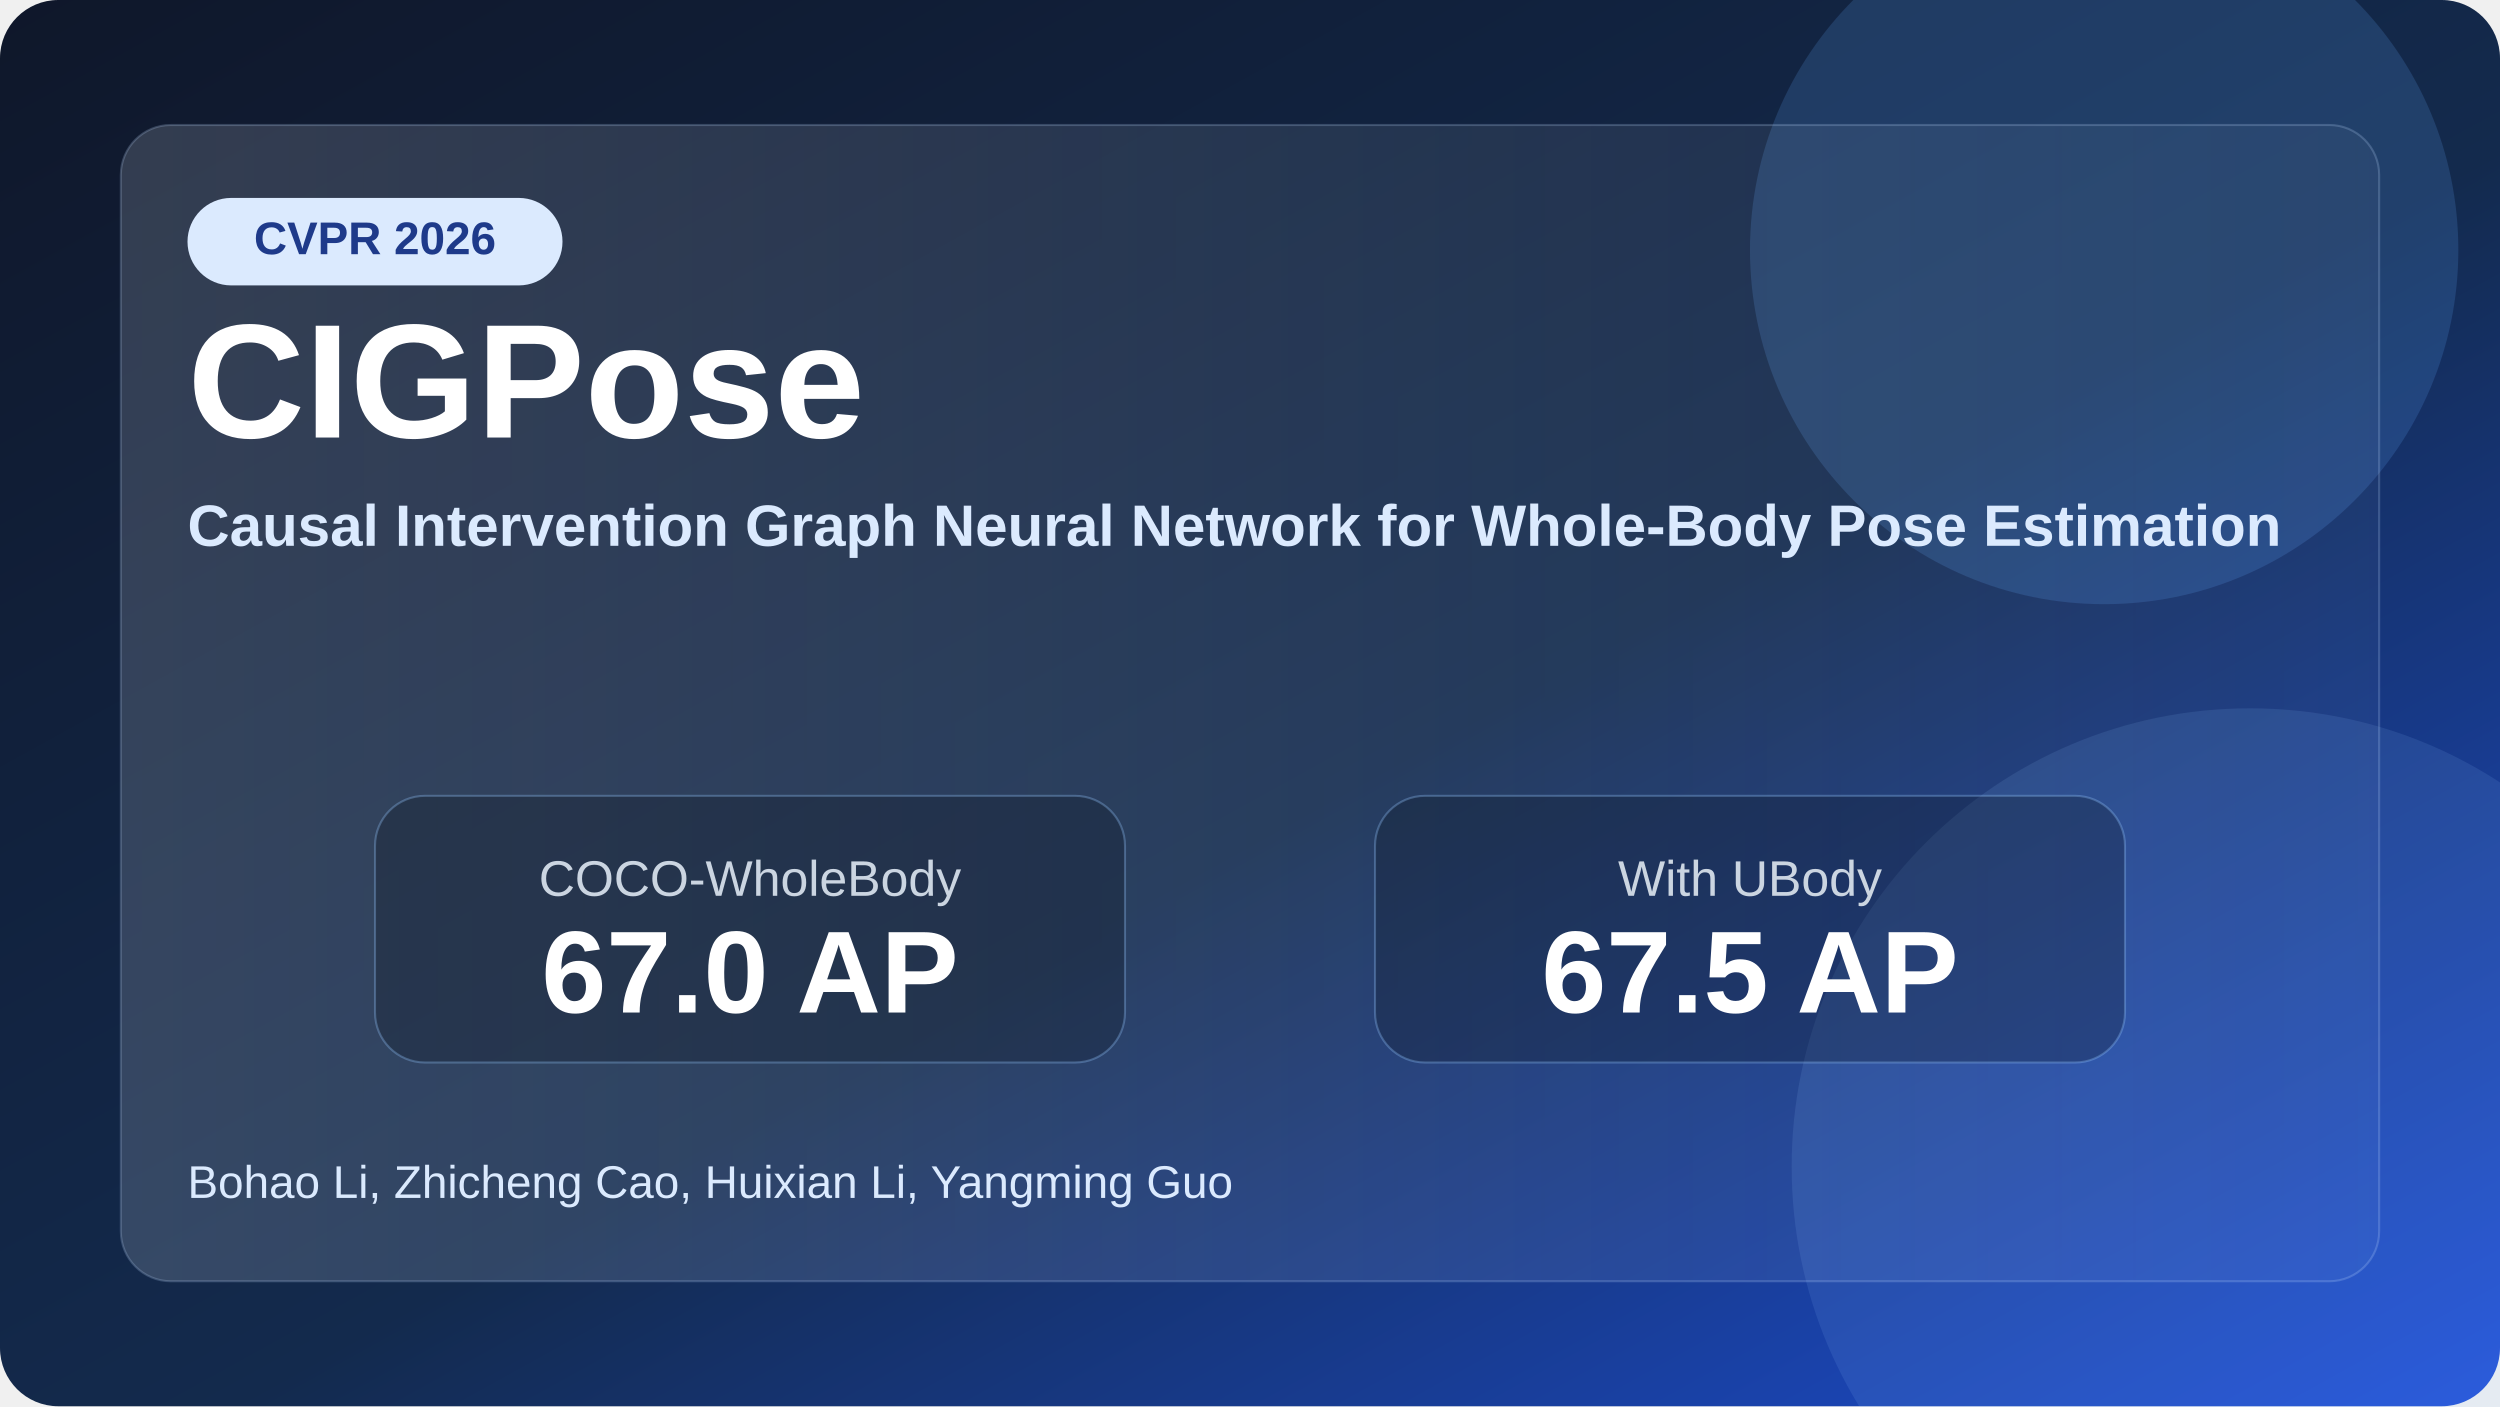
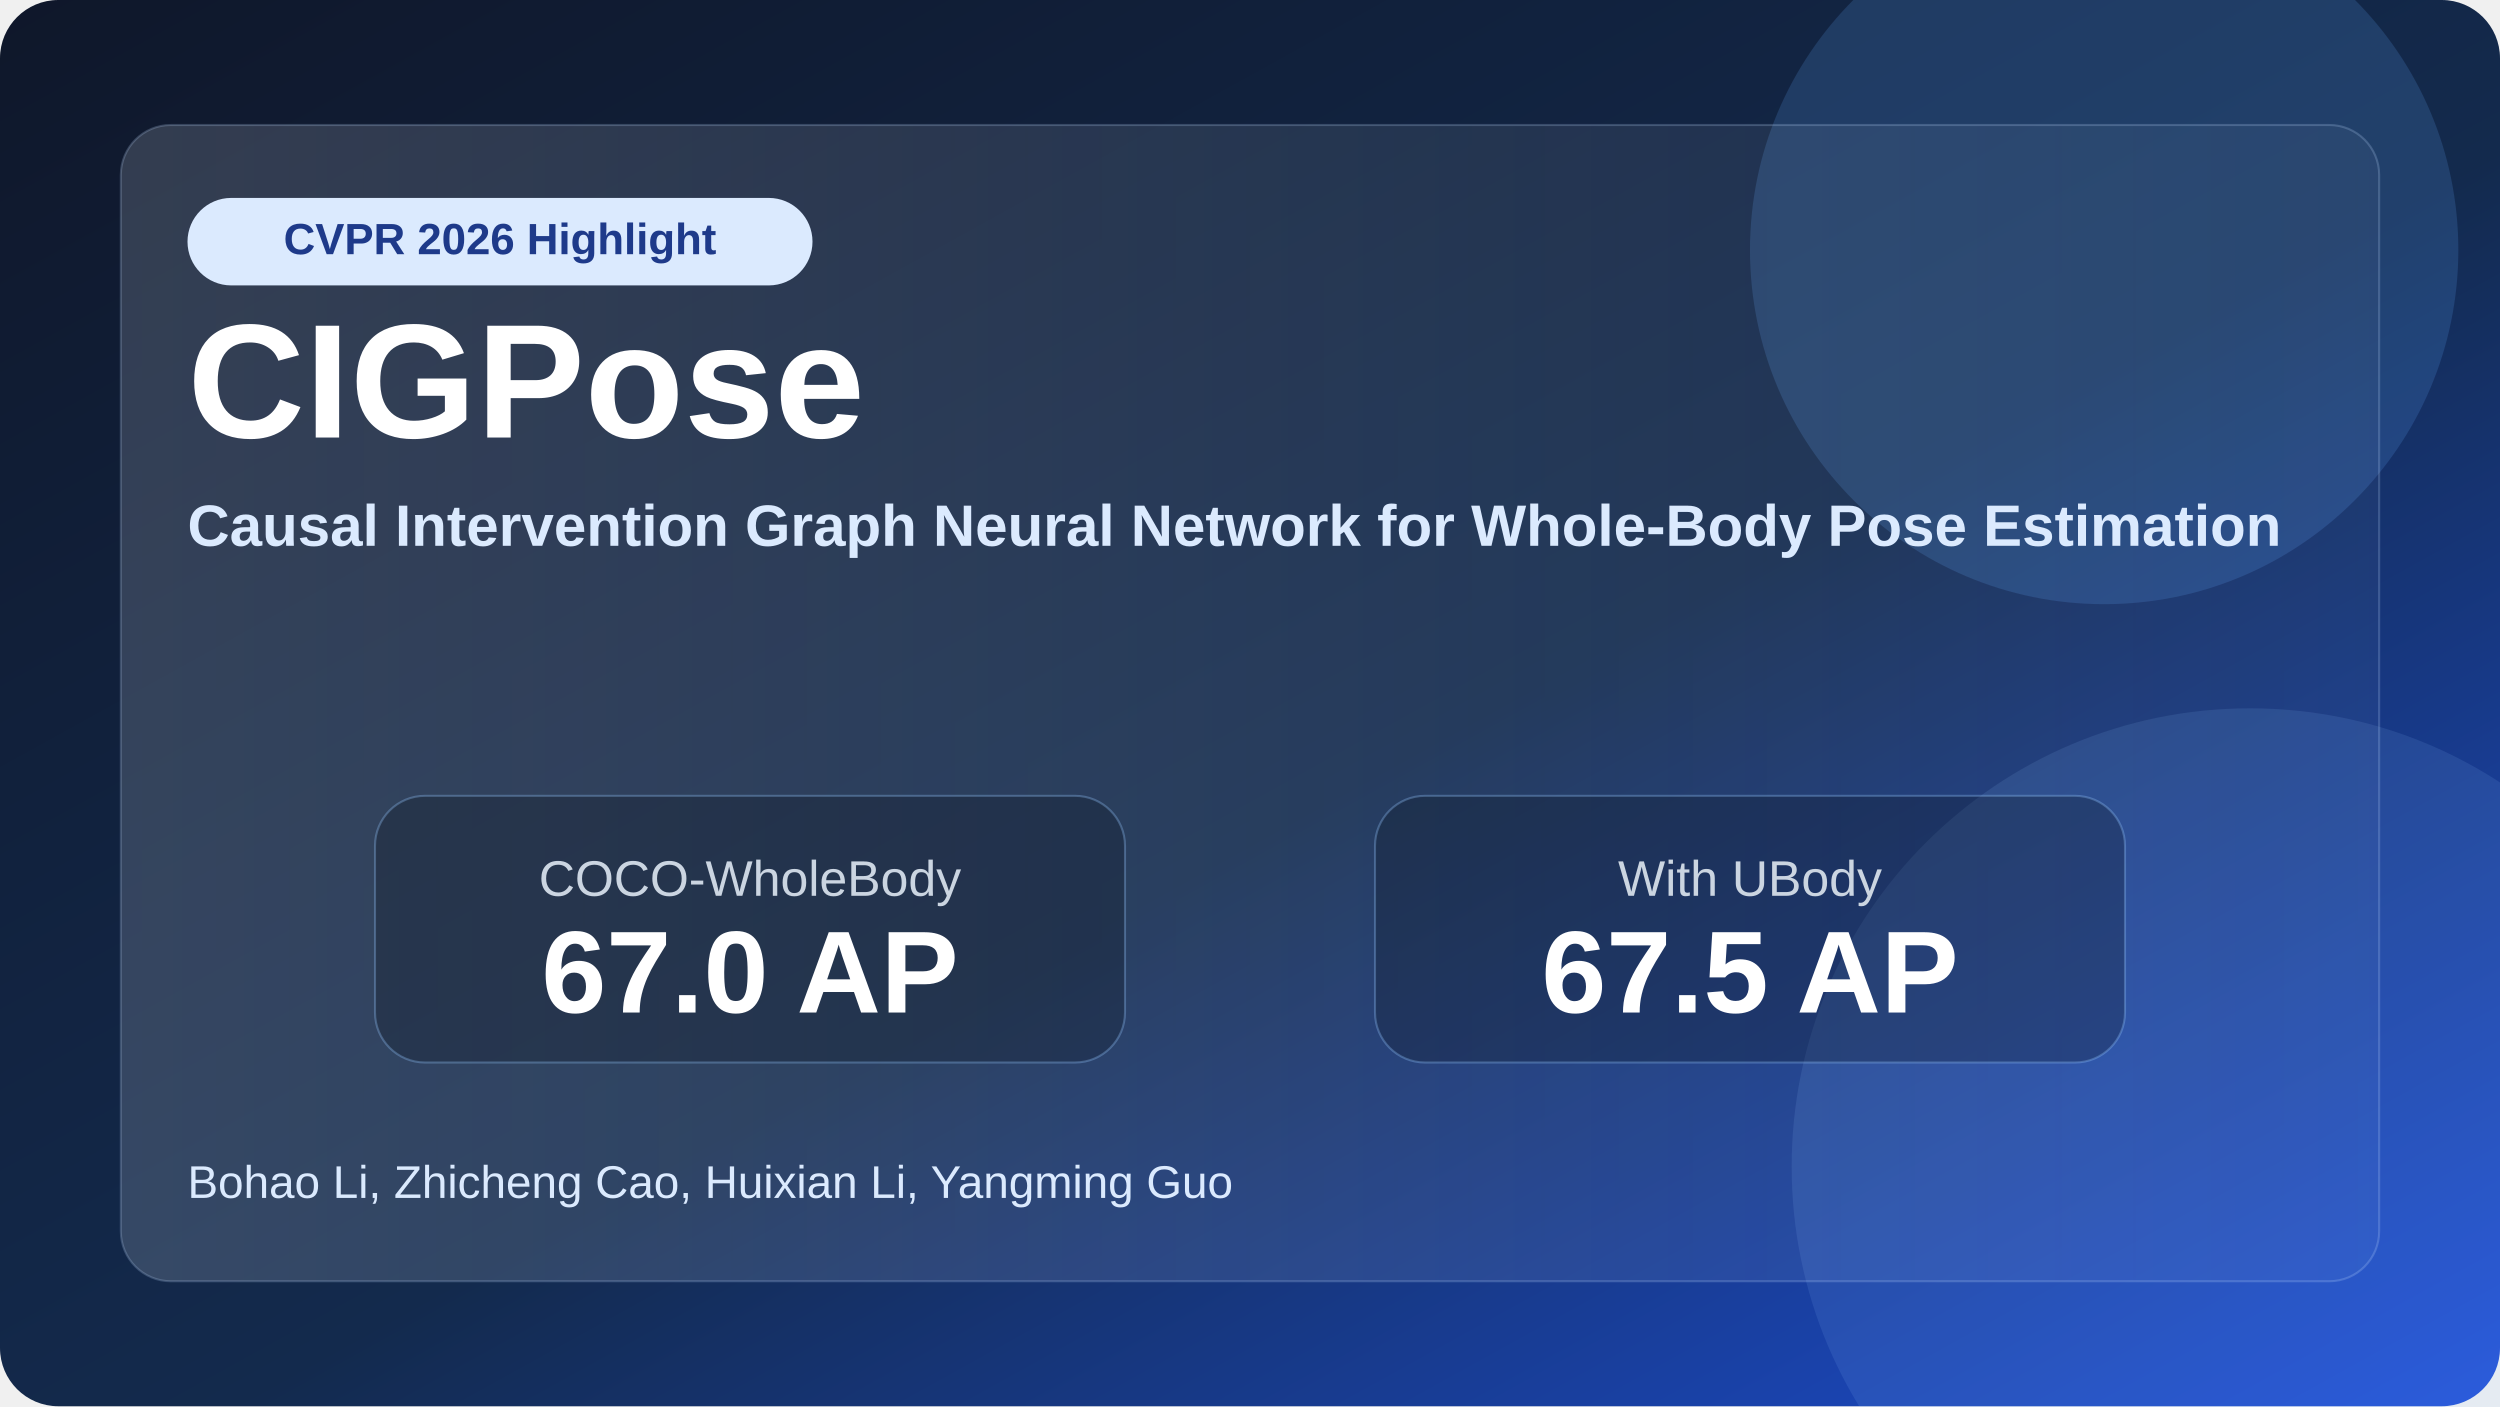
<svg xmlns="http://www.w3.org/2000/svg" width="1200" height="675" viewBox="0 0 1200 675" role="img" aria-labelledby="title desc">
  <defs>
    <linearGradient id="bg" x1="0%" y1="0%" x2="100%" y2="100%">
      <stop offset="0%" stop-color="#0f172a" />
      <stop offset="55%" stop-color="#132a4d" />
      <stop offset="100%" stop-color="#1d4ed8" />
    </linearGradient>
    <linearGradient id="panel" x1="0%" y1="0%" x2="100%" y2="0%">
      <stop offset="0%" stop-color="#eff6ff" stop-opacity="0.16" />
      <stop offset="100%" stop-color="#dbeafe" stop-opacity="0.04" />
    </linearGradient>
  </defs>
  <rect width="1200" height="675" rx="28" fill="url(#bg)" />
  <circle cx="1010" cy="120" r="170" fill="#60a5fa" opacity="0.18" />
  <circle cx="1080" cy="560" r="220" fill="#93c5fd" opacity="0.12" />
  <rect x="58" y="60" width="1084" height="555" rx="24" fill="url(#panel)" stroke="#bfdbfe" stroke-opacity="0.22" />
-   <rect x="90" y="95" width="180" height="42" rx="21" fill="#dbeafe" />
-   <text x="180" y="122" text-anchor="middle" font-family="Arial, Helvetica, sans-serif" font-size="22" font-weight="700" fill="#1e3a8a">CVPR 2026</text>
+   <rect x="90" y="95" width="300" height="42" rx="21" fill="#dbeafe" />
+   <text x="240" y="122" text-anchor="middle" font-family="Arial, Helvetica, sans-serif" font-size="21" font-weight="700" fill="#1e3a8a">CVPR 2026 Highlight</text>
  <text x="90" y="210" font-family="Arial, Helvetica, sans-serif" font-size="78" font-weight="800" fill="#ffffff">CIGPose</text>
  <text x="90" y="262" font-family="Arial, Helvetica, sans-serif" font-size="28" font-weight="600" fill="#dbeafe">
    Causal Intervention Graph Neural Network for Whole-Body Pose Estimation
  </text>
  <rect x="180" y="382" width="360" height="128" rx="24" fill="#0b1220" fill-opacity="0.28" stroke="#93c5fd" stroke-opacity="0.32" />
  <text x="360" y="430" text-anchor="middle" font-family="Arial, Helvetica, sans-serif" font-size="24" fill="#cbd5e1">COCO-WholeBody</text>
  <text x="360" y="486" text-anchor="middle" font-family="Arial, Helvetica, sans-serif" font-size="56" font-weight="800" fill="#ffffff">67.0 AP</text>
  <rect x="660" y="382" width="360" height="128" rx="24" fill="#0b1220" fill-opacity="0.28" stroke="#93c5fd" stroke-opacity="0.32" />
  <text x="840" y="430" text-anchor="middle" font-family="Arial, Helvetica, sans-serif" font-size="24" fill="#cbd5e1">With UBody</text>
  <text x="840" y="486" text-anchor="middle" font-family="Arial, Helvetica, sans-serif" font-size="56" font-weight="800" fill="#ffffff">67.5 AP</text>
  <text x="90" y="575" font-family="Arial, Helvetica, sans-serif" font-size="22" fill="#dbeafe">
    Bohao Li, Zhicheng Cao, Huixian Li, Yangming Guo
  </text>
</svg>
